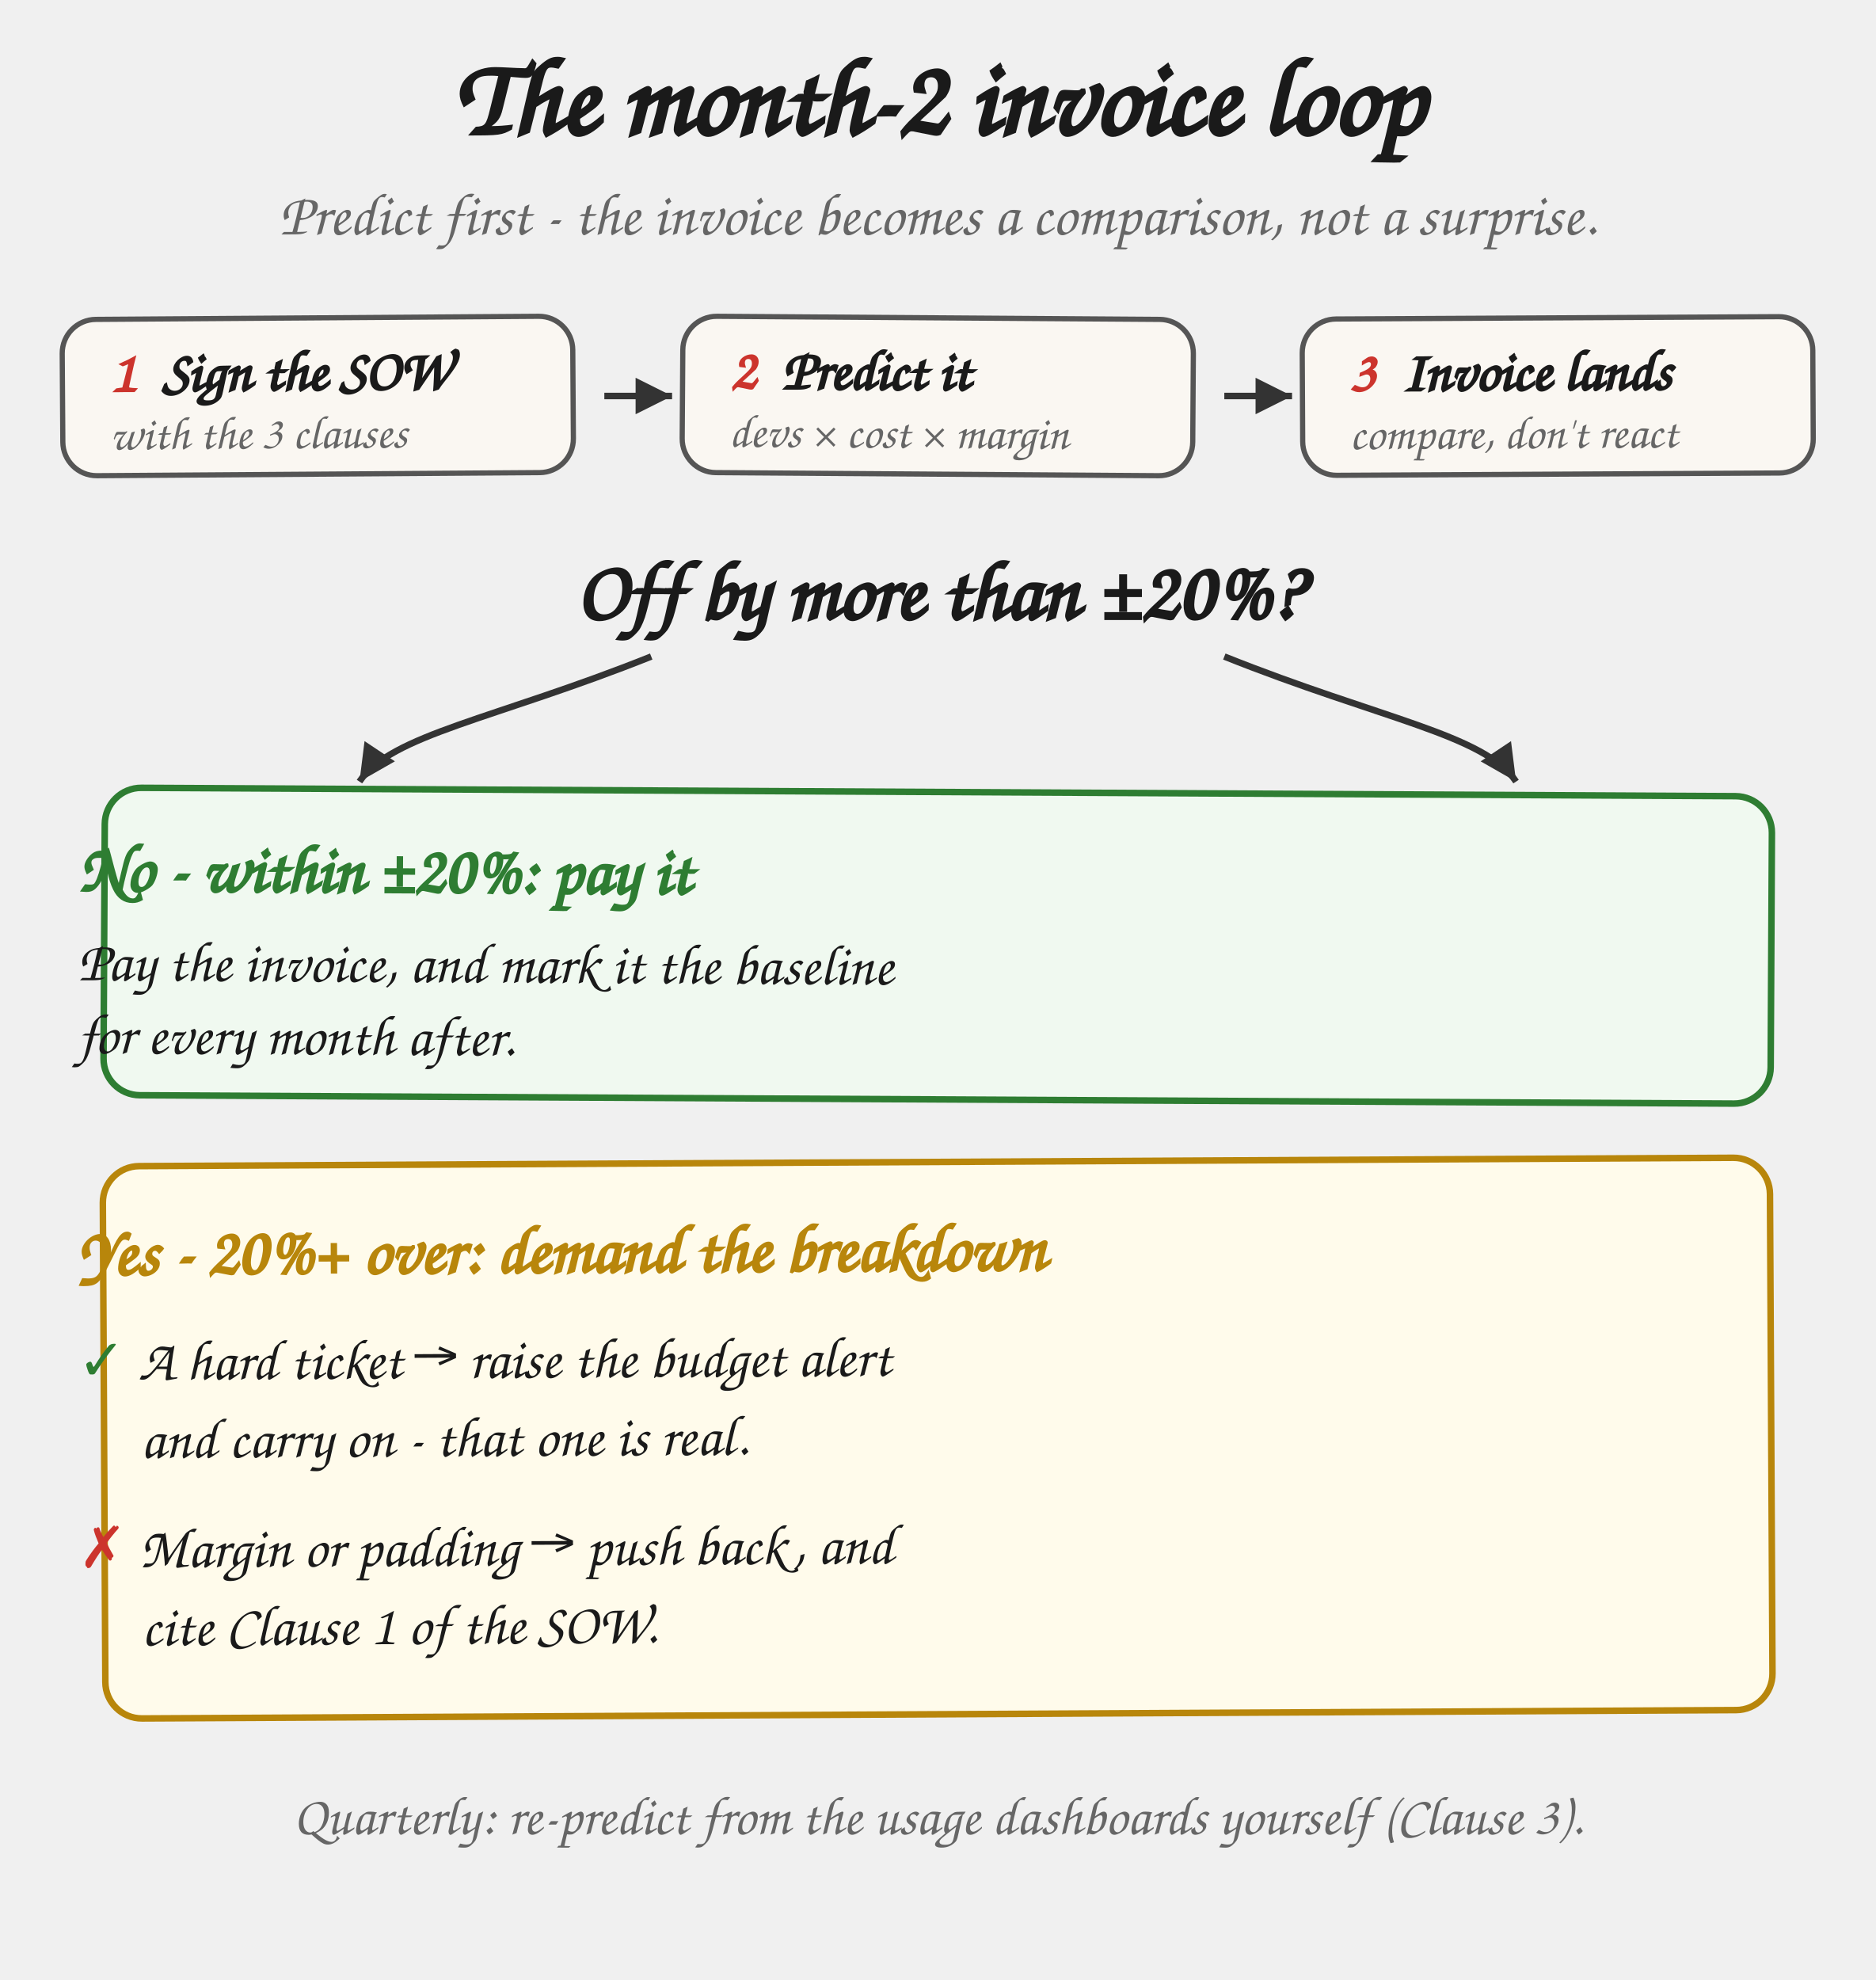
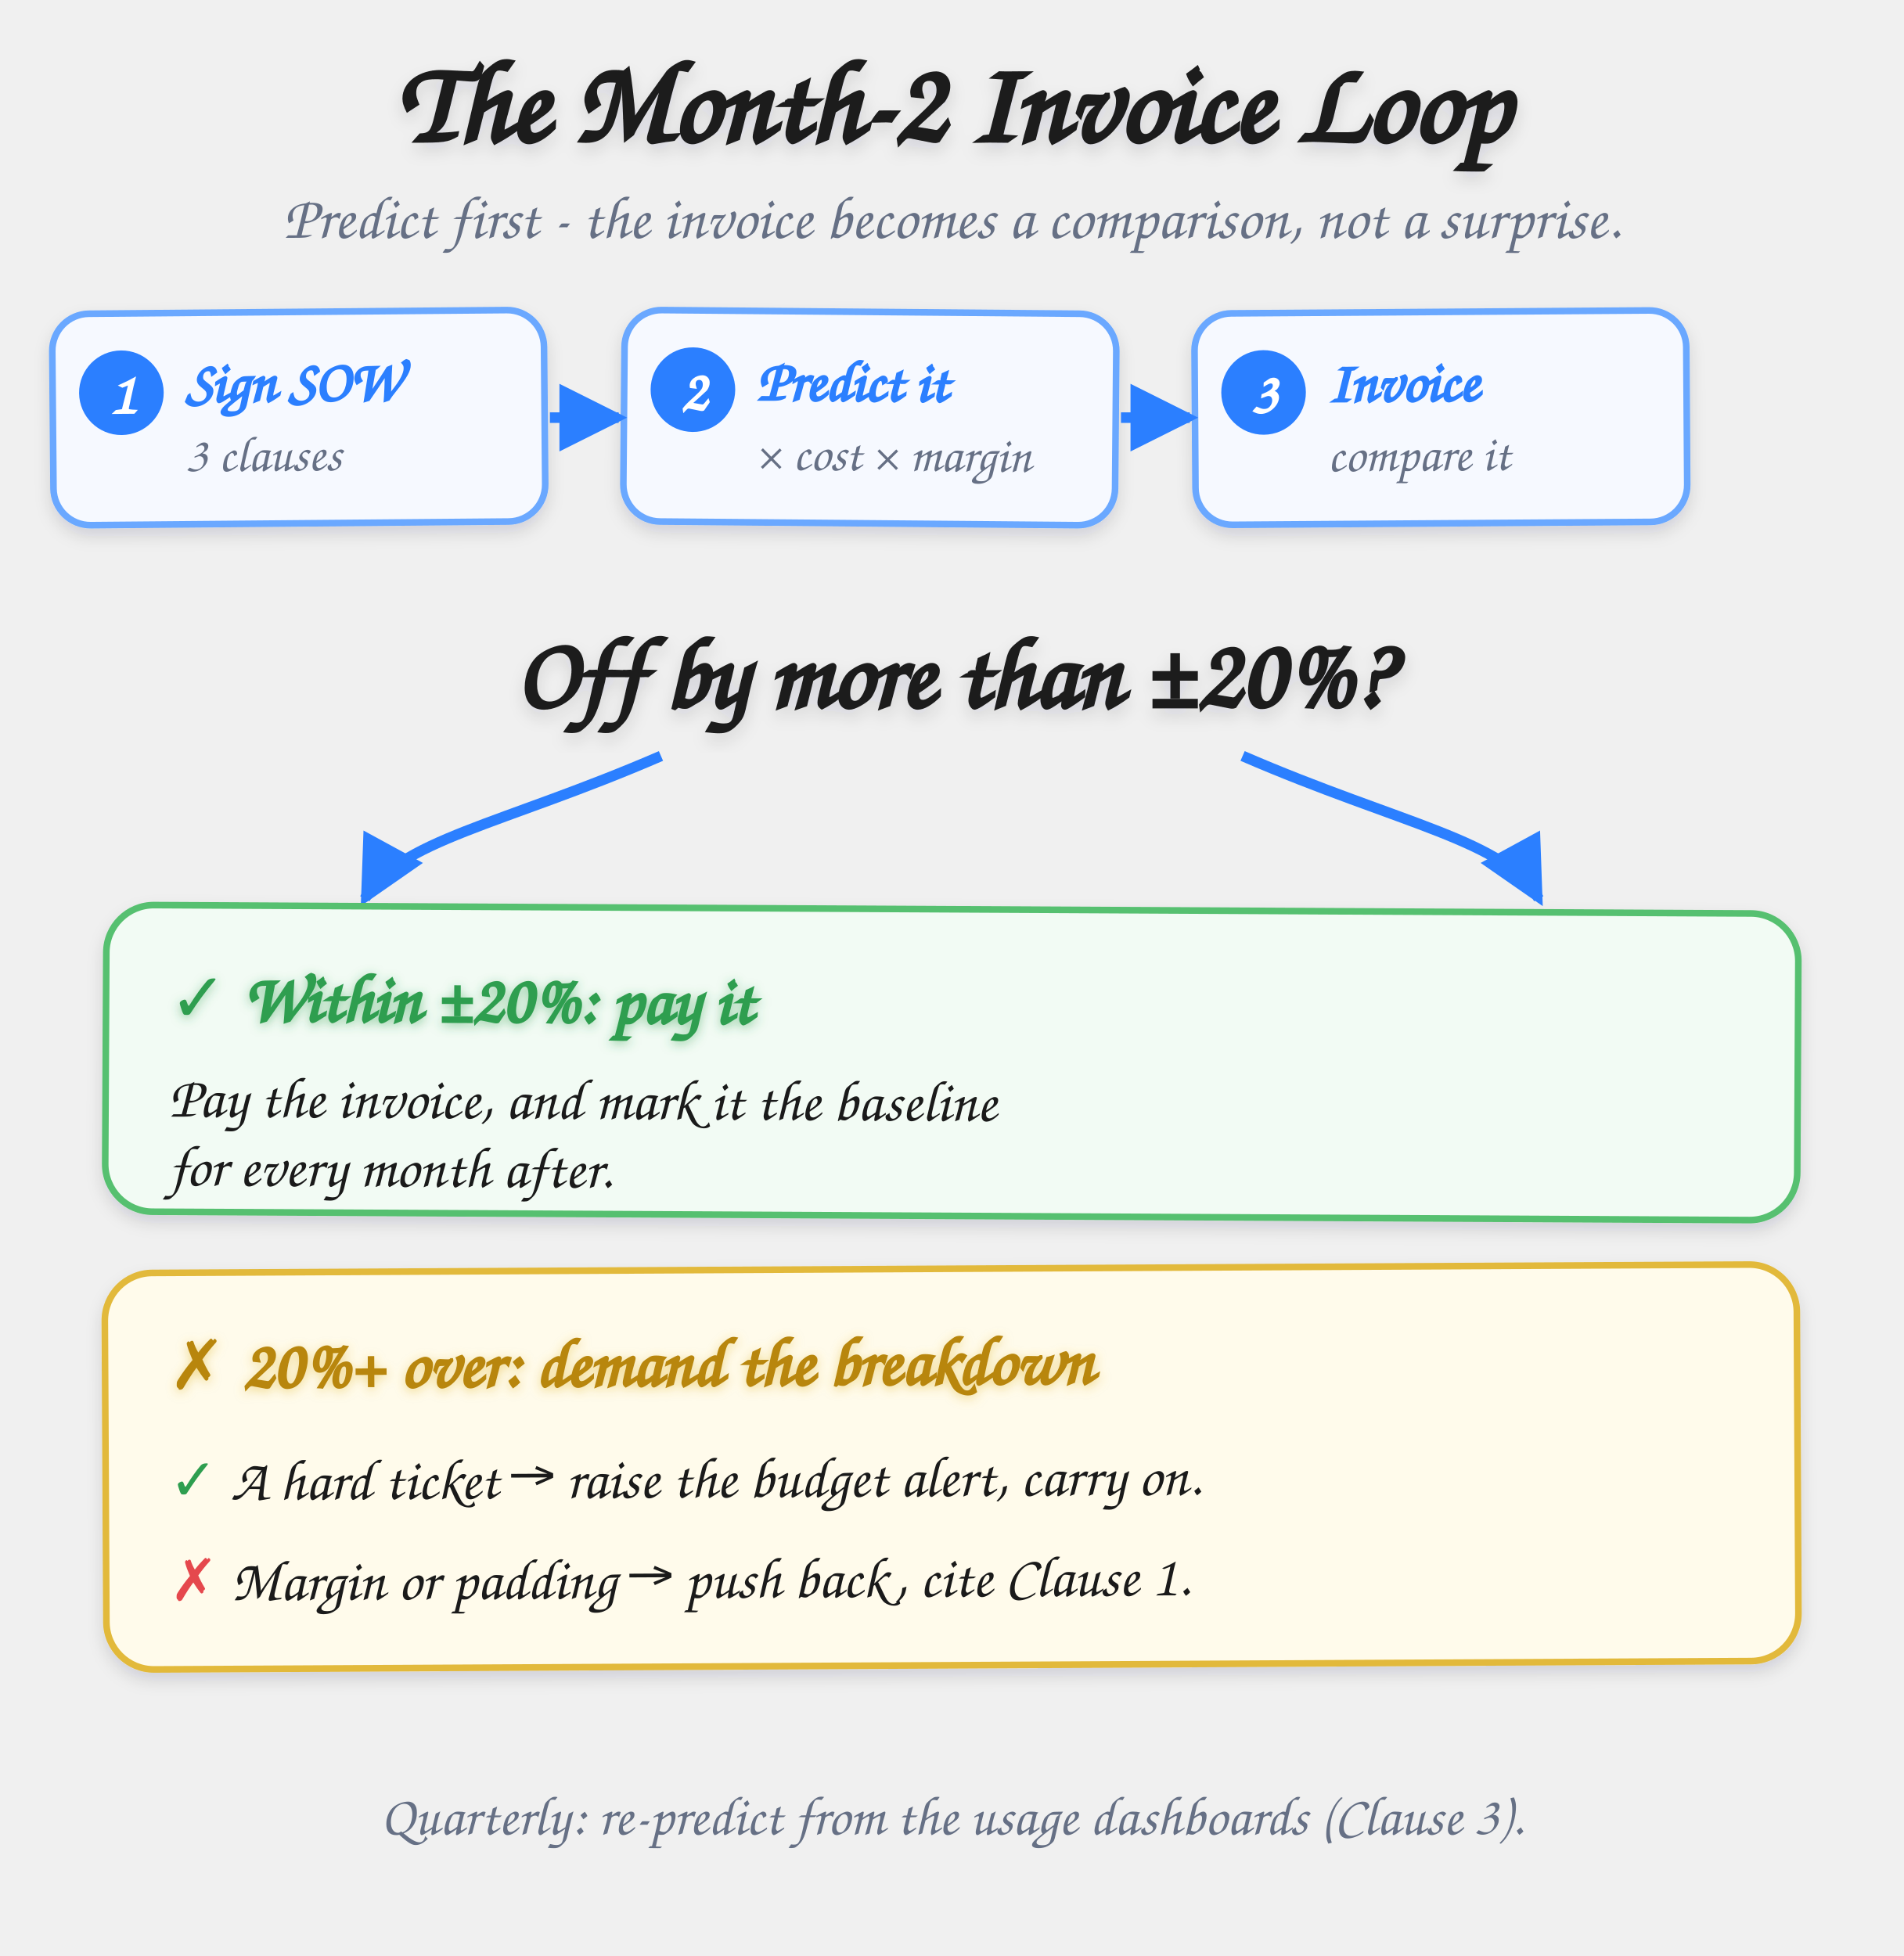
- <svg xmlns="http://www.w3.org/2000/svg" viewBox="0 0 720 760" role="img" aria-labelledby="invloop-title">
+ <svg xmlns="http://www.w3.org/2000/svg" viewBox="0 0 720 740" role="img" aria-labelledby="il-title">
  <defs>
    <style>
-       .h    { font-family: "Caveat", "Patrick Hand", "Comic Sans MS", cursive; }
-       .title{ font-size: 42px; font-weight: 700; fill: #1a1a1a; }
-       .sub  { font-size: 23px; fill: #666; font-style: italic; }
-       .chip { fill: #faf7f2; stroke: #555; stroke-width: 2; }
-       .cnum { font-size: 22px; font-weight: 700; fill: #cc342d; }
-       .clab { font-size: 22px; font-weight: 700; fill: #1a1a1a; }
-       .gate { font-size: 32px; font-weight: 700; fill: #1a1a1a; }
-       .card-g { fill: #f0f9f0; stroke: #2e7d32; stroke-width: 2.5; }
-       .card-a { fill: #fffbeb; stroke: #b8860b; stroke-width: 2.5; }
-       .outg { font-size: 26px; font-weight: 700; fill: #2e7d32; }
-       .outa { font-size: 26px; font-weight: 700; fill: #b8860b; }
+       .h  { font-family: "Caveat", "Patrick Hand", "Comic Sans MS", cursive; }
+       .title{ font-size: 44px; font-weight: 700; fill: #1a1a1a; filter: url(#soft); }
+       .sub  { font-size: 23px; fill: #667085; }
+       .chip { fill: #f6f9ff; stroke: #6aa8ff; stroke-width: 2.5; filter: url(#soft); }
+       .num  { fill: #2b7fff; }
+       .numt { font-size: 22px; font-weight: 700; fill: #fff; }
+       .ct   { font-size: 22px; font-weight: 700; fill: #2b7fff; }
+       .cs   { font-size: 19px; fill: #667085; }
+       .gate { font-size: 38px; font-weight: 700; fill: #1a1a1a; filter: url(#soft); }
+       .cardG{ fill: #f2fbf4; stroke: #57c06f; stroke-width: 2.5; filter: url(#soft); }
+       .cardA{ fill: #fffbeb; stroke: #e2b93b; stroke-width: 2.5; filter: url(#soft); }
+       .og { font-size: 26px; font-weight: 700; fill: #2e9e4f; filter: url(#gG); }
+       .oa { font-size: 26px; font-weight: 700; fill: #b8860b; filter: url(#gA); }
      .body { font-size: 22px; fill: #1a1a1a; }
-       .ok   { font-size: 22px; font-weight: 700; fill: #2e7d32; }
-       .bad  { font-size: 22px; font-weight: 700; fill: #cc342d; }
-       .note { font-size: 21px; fill: #666; font-style: italic; }
-       .arrow{ stroke: #333; stroke-width: 2.5; fill: none; }
+       .ok { font-size: 22px; font-weight: 700; fill: #2e9e4f; }
+       .bad{ font-size: 22px; font-weight: 700; fill: #e5484d; }
+       .foot { font-size: 21px; fill: #667085; font-style: italic; }
+       .arrow{ stroke: #2b7fff; stroke-width: 4; fill: none; }
    </style>
-     <marker id="ah" viewBox="0 0 10 10" refX="8" refY="5" markerWidth="7" markerHeight="7" orient="auto-start-reverse">
-       <path d="M 0 1 L 8 5 L 0 9 z" fill="#333" />
+     <filter id="soft" x="-8%" y="-10%" width="116%" height="130%">
+       <feDropShadow dx="0" dy="3" stdDeviation="3" flood-color="#1a1a2e" flood-opacity="0.13" />
+     </filter>
+     <filter id="gG" x="-20%" y="-40%" width="140%" height="180%">
+       <feDropShadow dx="0" dy="1" stdDeviation="2" flood-color="#2e9e4f" flood-opacity="0.5" />
+     </filter>
+     <filter id="gA" x="-20%" y="-40%" width="140%" height="180%">
+       <feDropShadow dx="0" dy="1" stdDeviation="2" flood-color="#e2b93b" flood-opacity="0.55" />
+     </filter>
+     <marker id="ab" viewBox="0 0 10 10" refX="7" refY="5" markerWidth="8" markerHeight="8" orient="auto-start-reverse">
+       <path d="M 0 1 L 8 5 L 0 9 z" fill="#2b7fff" />
    </marker>
  </defs>
-   <text x="360" y="52" text-anchor="middle" class="h title">The month-2 invoice loop</text>
+   <text x="360" y="54" text-anchor="middle" class="h title">The Month-2 Invoice Loop</text>
  <text x="360" y="90" text-anchor="middle" class="h sub">Predict first - the invoice becomes a comparison, not a surprise.</text>
-   <g transform="rotate(-0.4 122 152)">
-     <rect x="24" y="122" width="196" height="60" rx="13" class="chip" />
-     <text x="42" y="150" class="h cnum">1</text>
-     <text x="62" y="150" class="h clab">Sign the SOW</text>
-     <text x="42" y="172" class="h" font-size="18" fill="#666">with the 3 clauses</text>
+   <g transform="translate(0,118) rotate(-0.5 113 40)">
+     <rect x="20" y="0" width="186" height="80" rx="14" class="chip" />
+     <circle cx="46" cy="30" r="16" class="num" />
+     <text x="46" y="38" text-anchor="middle" class="h numt">1</text>
+     <text x="70" y="34" class="h ct">Sign SOW</text>
+     <text x="70" y="60" class="h cs">3 clauses</text>
  </g>
-   <g transform="rotate(0.4 360 152)">
-     <rect x="262" y="122" width="196" height="60" rx="13" class="chip" />
-     <text x="280" y="150" class="h cnum">2</text>
-     <text x="300" y="150" class="h clab">Predict it</text>
-     <text x="280" y="172" class="h" font-size="18" fill="#666">devs × cost × margin</text>
+   <g transform="translate(0,118) rotate(0.5 329 40)">
+     <rect x="236" y="0" width="186" height="80" rx="14" class="chip" />
+     <circle cx="262" cy="30" r="16" class="num" />
+     <text x="262" y="38" text-anchor="middle" class="h numt">2</text>
+     <text x="286" y="34" class="h ct">Predict it</text>
+     <text x="286" y="60" class="h cs">× cost × margin</text>
  </g>
-   <g transform="rotate(-0.3 598 152)">
-     <rect x="500" y="122" width="196" height="60" rx="13" class="chip" />
-     <text x="518" y="150" class="h cnum">3</text>
-     <text x="538" y="150" class="h clab">Invoice lands</text>
-     <text x="518" y="172" class="h" font-size="18" fill="#666">compare, don't react</text>
+   <g transform="translate(0,118) rotate(-0.4 545 40)">
+     <rect x="452" y="0" width="186" height="80" rx="14" class="chip" />
+     <circle cx="478" cy="30" r="16" class="num" />
+     <text x="478" y="38" text-anchor="middle" class="h numt">3</text>
+     <text x="502" y="34" class="h ct">Invoice</text>
+     <text x="502" y="60" class="h cs">compare it</text>
  </g>
-   <path d="M 232 152 L 258 152" class="arrow" marker-end="url(#ah)" />
-   <path d="M 470 152 L 496 152" class="arrow" marker-end="url(#ah)" />
-   <text x="360" y="238" text-anchor="middle" class="h gate">Off by more than ±20%?</text>
-   <path d="M 250 252 C 190 276, 150 282, 138 300" class="arrow" marker-end="url(#ah)" />
-   <path d="M 470 252 C 530 276, 570 282, 582 300" class="arrow" marker-end="url(#ah)" />
-   <g transform="rotate(0.3 360 360)">
-     <rect x="40" y="304" width="640" height="118" rx="14" class="card-g" />
-     <text x="30" y="344" class="h outg">No - within ±20%: pay it</text>
-     <text x="30" y="378" class="h body">Pay the invoice, and mark it the baseline</text>
-     <text x="30" y="406" class="h body">for every month after.</text>
+   <path d="M 208 158 L 234 158" class="arrow" marker-end="url(#ab)" />
+   <path d="M 424 158 L 450 158" class="arrow" marker-end="url(#ab)" />
+   <text x="360" y="268" text-anchor="middle" class="h gate">Off by more than ±20%?</text>
+   <path d="M 250 286 C 190 312, 150 318, 138 340" class="arrow" marker-end="url(#ab)" />
+   <path d="M 470 286 C 530 312, 570 318, 582 340" class="arrow" marker-end="url(#ab)" />
+   <g transform="rotate(0.3 360 402)">
+     <rect x="40" y="344" width="640" height="116" rx="18" class="cardG" />
+     <text x="64" y="388" class="h og">✓ Within ±20%: pay it</text>
+     <text x="64" y="424" class="h body">Pay the invoice, and mark it the baseline</text>
+     <text x="64" y="450" class="h body">for every month after.</text>
  </g>
-   <g transform="rotate(-0.3 360 560)">
-     <rect x="40" y="446" width="640" height="212" rx="14" class="card-a" />
-     <text x="30" y="488" class="h outa">Yes - 20%+ over: demand the breakdown</text>
-     <text x="30" y="528" class="h body">
-       <tspan class="ok">✓</tspan> A hard ticket → raise the budget alert</text>
-     <text x="54" y="558" class="h body">and carry on - that one is real.</text>
-     <text x="30" y="600" class="h body">
-       <tspan class="bad">✗</tspan> Margin or padding → push back, and</text>
-     <text x="54" y="630" class="h body">cite Clause 1 of the SOW.</text>
+   <g transform="rotate(-0.3 360 566)">
+     <rect x="40" y="480" width="640" height="150" rx="18" class="cardA" />
+     <text x="64" y="524" class="h oa">✗ 20%+ over: demand the breakdown</text>
+     <text x="64" y="566" class="h body">
+       <tspan class="ok">✓</tspan> A hard ticket → raise the budget alert, carry on.</text>
+     <text x="64" y="604" class="h body">
+       <tspan class="bad">✗</tspan> Margin or padding → push back, cite Clause 1.</text>
  </g>
-   <text x="360" y="704" text-anchor="middle" class="h note">Quarterly: re-predict from the usage dashboards yourself (Clause 3).</text>
+   <text x="360" y="694" text-anchor="middle" class="h foot">Quarterly: re-predict from the usage dashboards (Clause 3).</text>
</svg>
